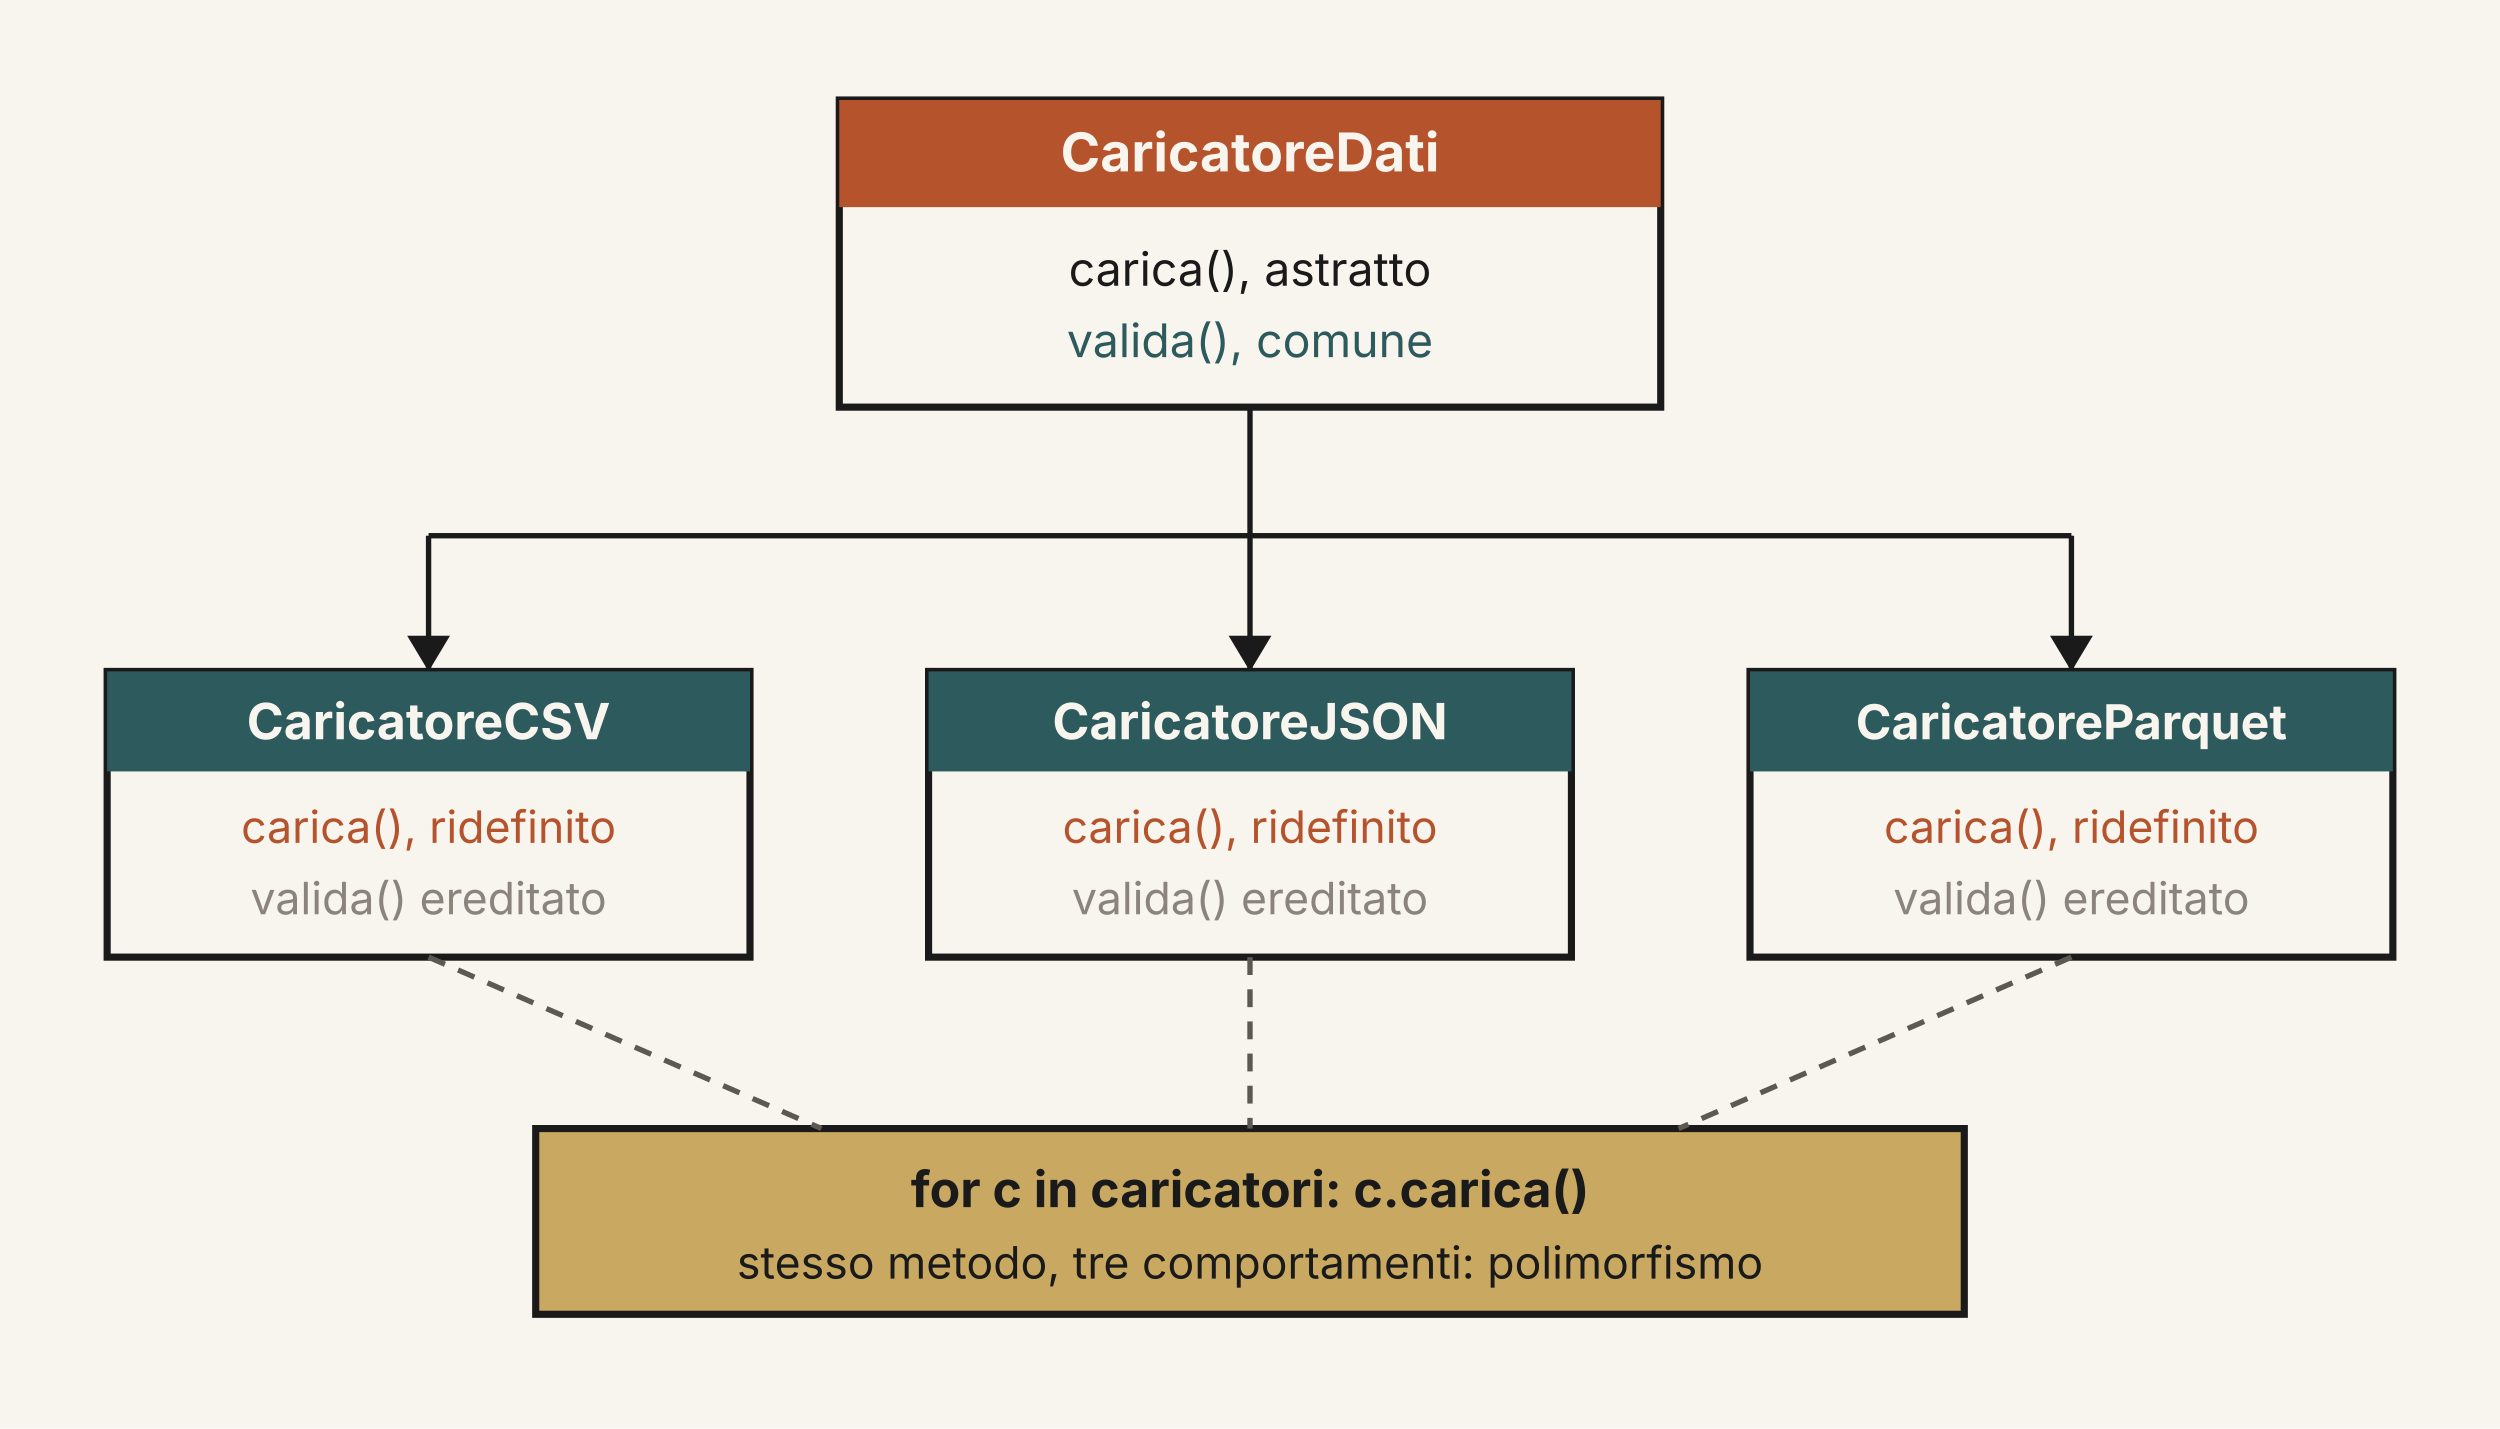
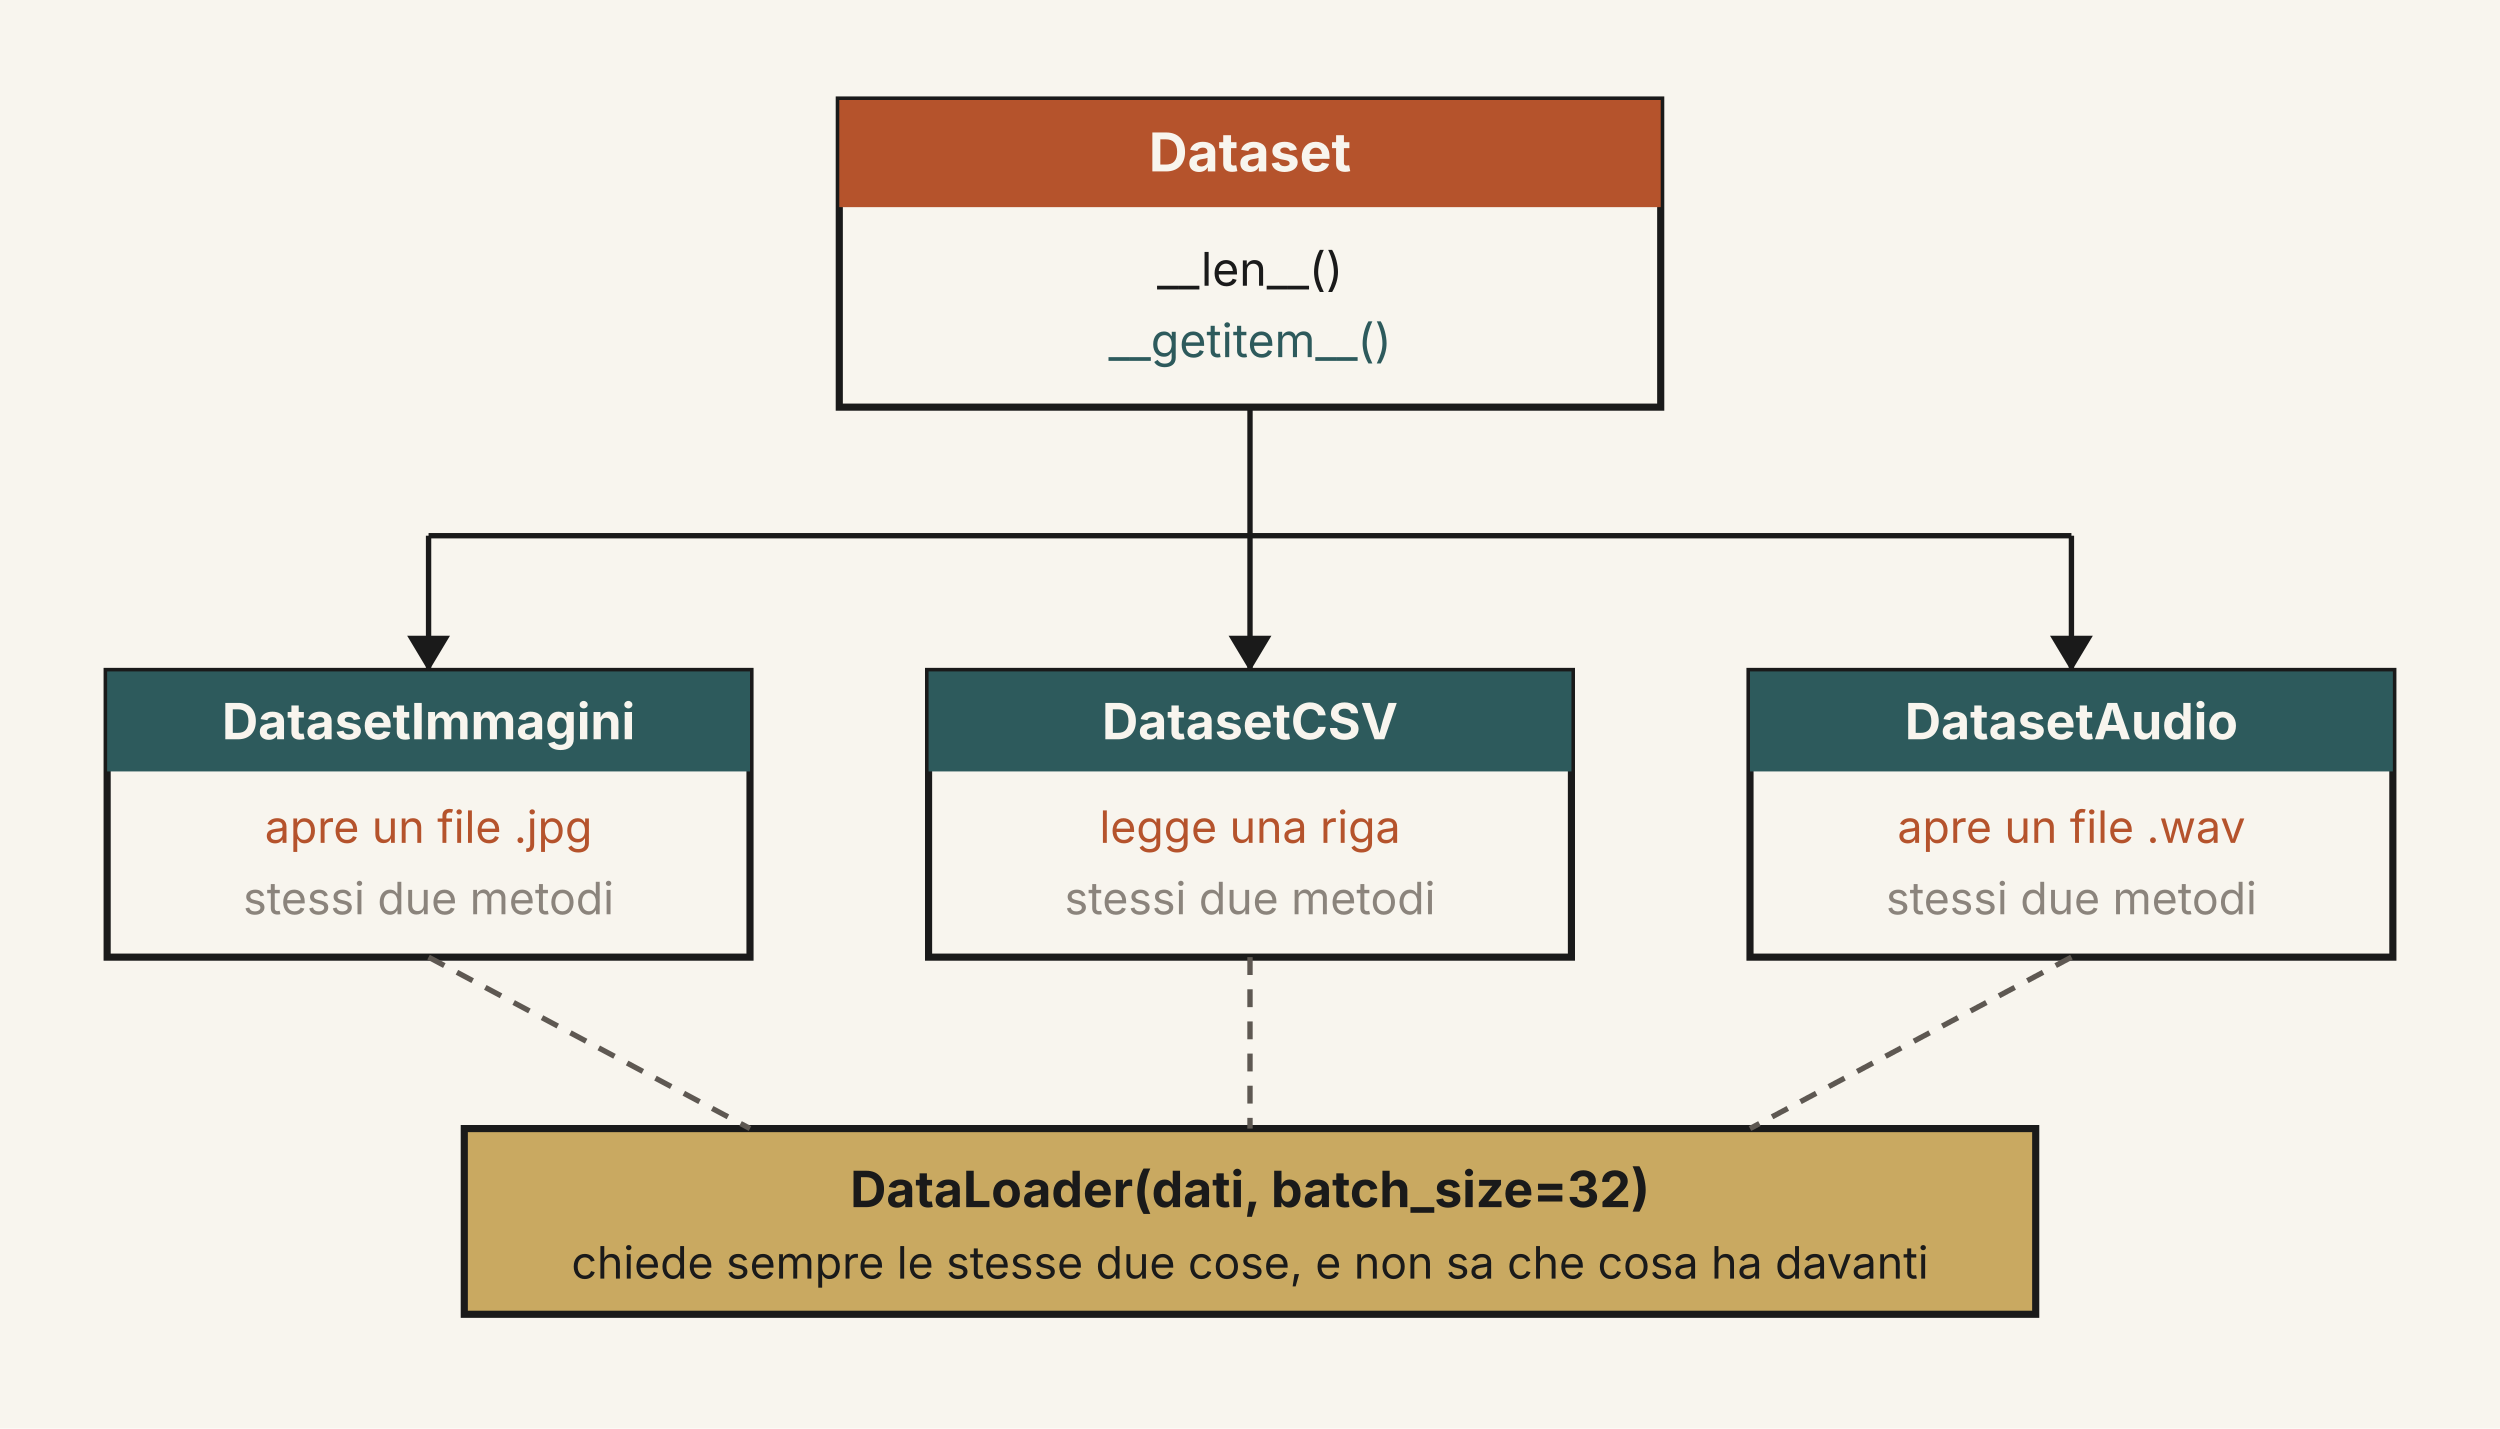
- <svg xmlns="http://www.w3.org/2000/svg" viewBox="0 0 700 400" width="100%" role="img" aria-label="Gerarchia di classi: CaricatoreDati in cima, tre sottoclassi che ereditano valida() e ridefiniscono carica()">
+ <svg xmlns="http://www.w3.org/2000/svg" viewBox="0 0 700 400" width="100%" role="img" aria-label="Gerarchia di classi: Dataset in cima con il contratto dei due metodi, tre sottoclassi che lo rispettano leggendo immagini, CSV e audio, e in basso il DataLoader che chiama sempre gli stessi due metodi">
  <rect x="0" y="0" width="700" height="400" fill="#F8F5EE" />
  <rect x="235" y="28" width="230" height="86" fill="#F8F5EE" stroke="#1A1A1A" stroke-width="2" />
  <rect x="235" y="28" width="230" height="30" fill="#B5532C" />
-   <text x="350" y="48" font-family="Inter, system-ui, sans-serif" font-size="15" font-weight="bold" fill="#F8F5EE" text-anchor="middle">CaricatoreDati</text>
-   <text x="350" y="80" font-family="Inter, system-ui, sans-serif" font-size="13" fill="#1A1A1A" text-anchor="middle">carica(), astratto</text>
-   <text x="350" y="100" font-family="Inter, system-ui, sans-serif" font-size="13" fill="#2D5A5C" text-anchor="middle">valida(), comune</text>
+   <text x="350" y="48" font-family="Inter, system-ui, sans-serif" font-size="15" font-weight="bold" fill="#F8F5EE" text-anchor="middle">Dataset</text>
+   <text x="350" y="80" font-family="Inter, system-ui, sans-serif" font-size="13" fill="#1A1A1A" text-anchor="middle">__len__()</text>
+   <text x="350" y="100" font-family="Inter, system-ui, sans-serif" font-size="13" fill="#2D5A5C" text-anchor="middle">__getitem__()</text>
  <line x1="350" y1="114" x2="350" y2="150" stroke="#1A1A1A" stroke-width="1.5" />
  <line x1="120" y1="150" x2="580" y2="150" stroke="#1A1A1A" stroke-width="1.5" />
  <line x1="120" y1="150" x2="120" y2="188" stroke="#1A1A1A" stroke-width="1.5" />
  <line x1="350" y1="150" x2="350" y2="188" stroke="#1A1A1A" stroke-width="1.5" />
  <line x1="580" y1="150" x2="580" y2="188" stroke="#1A1A1A" stroke-width="1.5" />
  <polygon points="120,188 114,178 126,178" fill="#1A1A1A" />
  <polygon points="350,188 344,178 356,178" fill="#1A1A1A" />
  <polygon points="580,188 574,178 586,178" fill="#1A1A1A" />
  <rect x="30" y="188" width="180" height="80" fill="#F8F5EE" stroke="#1A1A1A" stroke-width="2" />
  <rect x="30" y="188" width="180" height="28" fill="#2D5A5C" />
-   <text x="120" y="207" font-family="Inter, system-ui, sans-serif" font-size="14" font-weight="bold" fill="#F8F5EE" text-anchor="middle">CaricatoreCSV</text>
-   <text x="120" y="236" font-family="Inter, system-ui, sans-serif" font-size="12.5" fill="#B5532C" text-anchor="middle">carica(), ridefinito</text>
-   <text x="120" y="256" font-family="Inter, system-ui, sans-serif" font-size="12.5" fill="#8B847C" text-anchor="middle">valida()  ereditato</text>
+   <text x="120" y="207" font-family="Inter, system-ui, sans-serif" font-size="14" font-weight="bold" fill="#F8F5EE" text-anchor="middle">DatasetImmagini</text>
+   <text x="120" y="236" font-family="Inter, system-ui, sans-serif" font-size="12.5" fill="#B5532C" text-anchor="middle">apre un file .jpg</text>
+   <text x="120" y="256" font-family="Inter, system-ui, sans-serif" font-size="12.5" fill="#8B847C" text-anchor="middle">stessi due metodi</text>
  <rect x="260" y="188" width="180" height="80" fill="#F8F5EE" stroke="#1A1A1A" stroke-width="2" />
  <rect x="260" y="188" width="180" height="28" fill="#2D5A5C" />
-   <text x="350" y="207" font-family="Inter, system-ui, sans-serif" font-size="14" font-weight="bold" fill="#F8F5EE" text-anchor="middle">CaricatoreJSON</text>
-   <text x="350" y="236" font-family="Inter, system-ui, sans-serif" font-size="12.5" fill="#B5532C" text-anchor="middle">carica(), ridefinito</text>
-   <text x="350" y="256" font-family="Inter, system-ui, sans-serif" font-size="12.5" fill="#8B847C" text-anchor="middle">valida()  ereditato</text>
+   <text x="350" y="207" font-family="Inter, system-ui, sans-serif" font-size="14" font-weight="bold" fill="#F8F5EE" text-anchor="middle">DatasetCSV</text>
+   <text x="350" y="236" font-family="Inter, system-ui, sans-serif" font-size="12.5" fill="#B5532C" text-anchor="middle">legge una riga</text>
+   <text x="350" y="256" font-family="Inter, system-ui, sans-serif" font-size="12.5" fill="#8B847C" text-anchor="middle">stessi due metodi</text>
  <rect x="490" y="188" width="180" height="80" fill="#F8F5EE" stroke="#1A1A1A" stroke-width="2" />
  <rect x="490" y="188" width="180" height="28" fill="#2D5A5C" />
-   <text x="580" y="207" font-family="Inter, system-ui, sans-serif" font-size="13.5" font-weight="bold" fill="#F8F5EE" text-anchor="middle">CaricatoreParquet</text>
-   <text x="580" y="236" font-family="Inter, system-ui, sans-serif" font-size="12.5" fill="#B5532C" text-anchor="middle">carica(), ridefinito</text>
-   <text x="580" y="256" font-family="Inter, system-ui, sans-serif" font-size="12.5" fill="#8B847C" text-anchor="middle">valida()  ereditato</text>
-   <rect x="150" y="316" width="400" height="52" fill="#C9A961" stroke="#1A1A1A" stroke-width="2" />
-   <text x="350" y="338" font-family="Inter, system-ui, sans-serif" font-size="14" font-weight="bold" fill="#1A1A1A" text-anchor="middle">for c in caricatori:  c.carica()</text>
-   <text x="350" y="358" font-family="Inter, system-ui, sans-serif" font-size="12.5" fill="#1A1A1A" text-anchor="middle">stesso metodo, tre comportamenti: polimorfismo</text>
-   <line x1="120" y1="268" x2="230" y2="316" stroke="#5E5852" stroke-width="1.5" stroke-dasharray="5 4" />
+   <text x="580" y="207" font-family="Inter, system-ui, sans-serif" font-size="14" font-weight="bold" fill="#F8F5EE" text-anchor="middle">DatasetAudio</text>
+   <text x="580" y="236" font-family="Inter, system-ui, sans-serif" font-size="12.5" fill="#B5532C" text-anchor="middle">apre un file .wav</text>
+   <text x="580" y="256" font-family="Inter, system-ui, sans-serif" font-size="12.5" fill="#8B847C" text-anchor="middle">stessi due metodi</text>
+   <rect x="130" y="316" width="440" height="52" fill="#C9A961" stroke="#1A1A1A" stroke-width="2" />
+   <text x="350" y="338" font-family="Inter, system-ui, sans-serif" font-size="14" font-weight="bold" fill="#1A1A1A" text-anchor="middle">DataLoader(dati, batch_size=32)</text>
+   <text x="350" y="358" font-family="Inter, system-ui, sans-serif" font-size="12.5" fill="#1A1A1A" text-anchor="middle">chiede sempre le stesse due cose, e non sa che cosa ha davanti</text>
+   <line x1="120" y1="268" x2="210" y2="316" stroke="#5E5852" stroke-width="1.5" stroke-dasharray="5 4" />
  <line x1="350" y1="268" x2="350" y2="316" stroke="#5E5852" stroke-width="1.5" stroke-dasharray="5 4" />
-   <line x1="580" y1="268" x2="470" y2="316" stroke="#5E5852" stroke-width="1.5" stroke-dasharray="5 4" />
+   <line x1="580" y1="268" x2="490" y2="316" stroke="#5E5852" stroke-width="1.5" stroke-dasharray="5 4" />
</svg>
